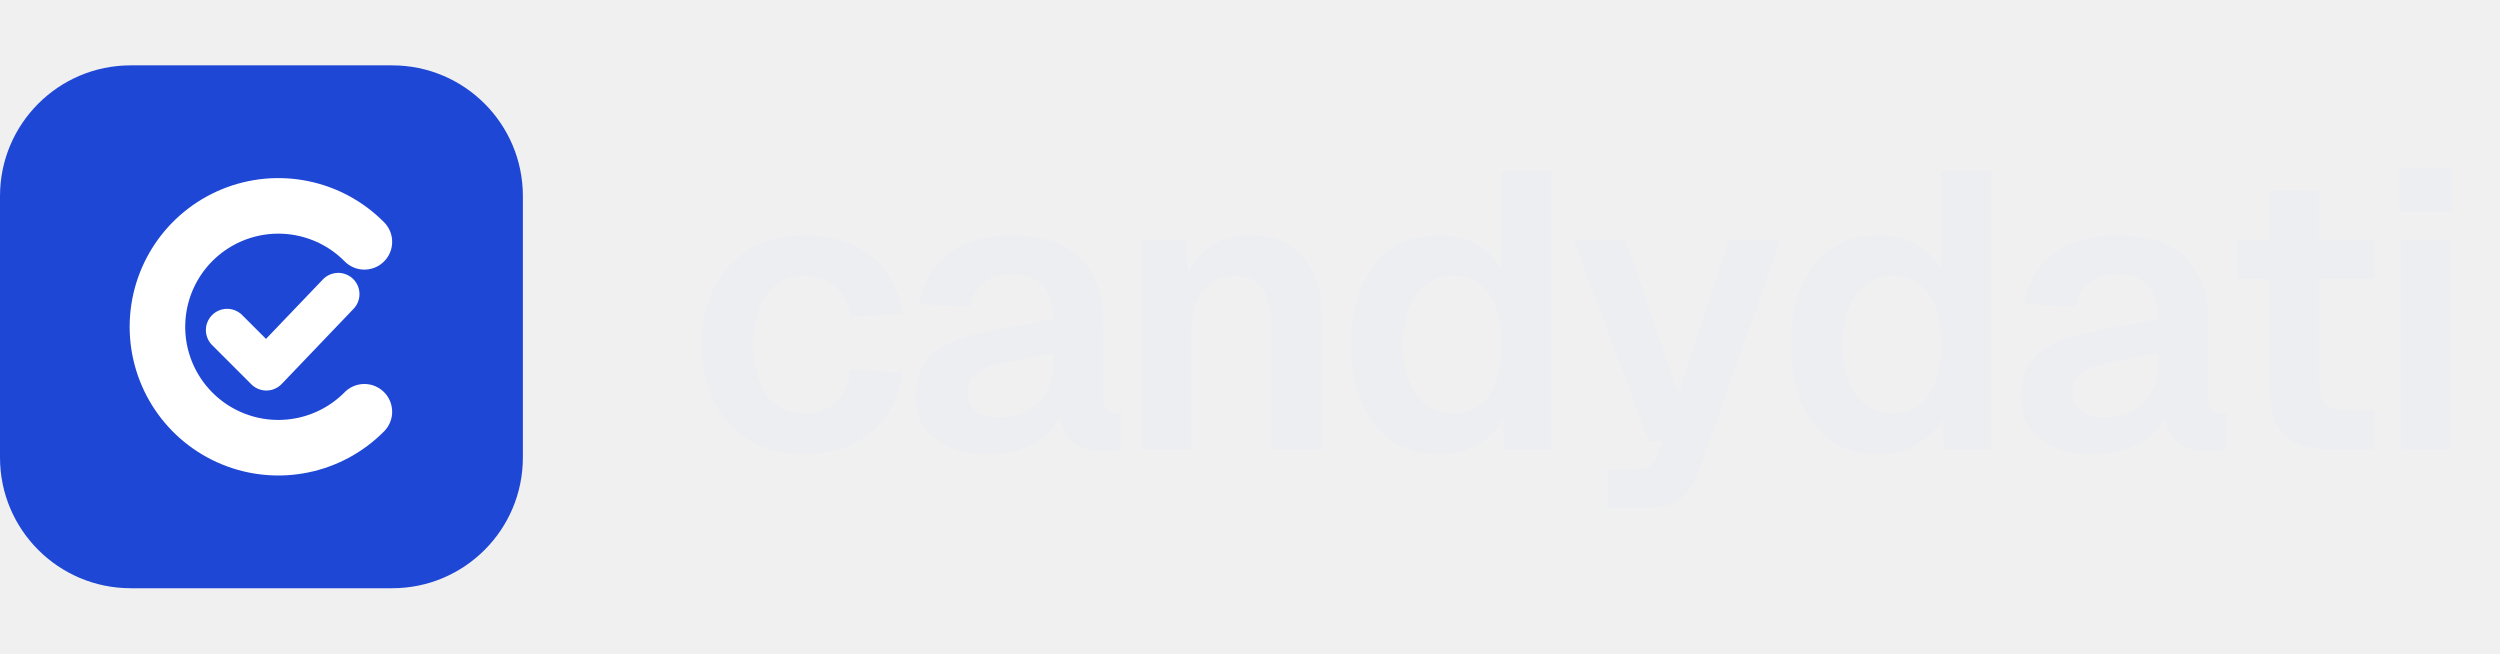
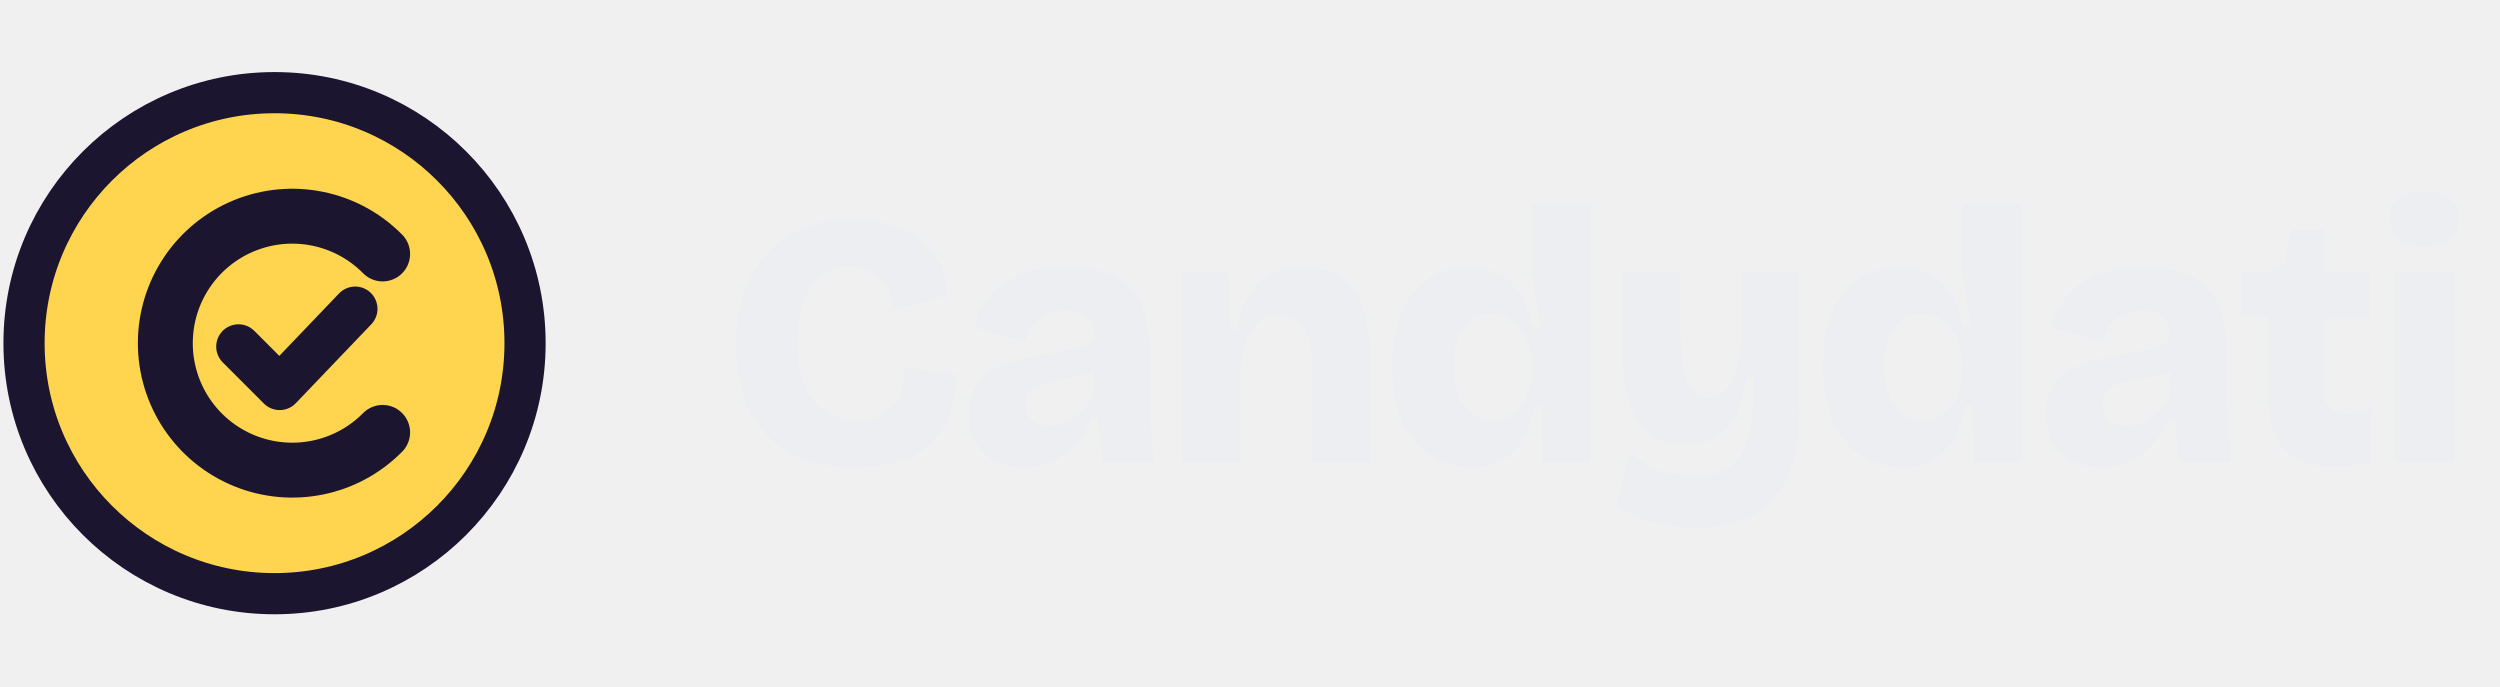
- <svg xmlns="http://www.w3.org/2000/svg" viewBox="0 0 153 40" width="153" height="40" role="img" aria-label="Candydati">
+ <svg xmlns="http://www.w3.org/2000/svg" viewBox="0 0 145.7 40" width="145.7" height="40" role="img" aria-label="Candydati">
  <g transform="translate(0 4)">
-     <rect width="32" height="32" rx="8" fill="#1F47D6" />
+     <circle cx="16" cy="16" r="14.6" fill="#FFD54F" stroke="#1B1530" stroke-width="2.4" />
    <g transform="translate(0.9 0)">
-       <path d="M21.4 10.8A7.4 7.4 0 1 0 21.4 21.2" fill="none" stroke="#fff" stroke-width="3.4" stroke-linecap="round" />
-       <path d="M13 16.2l2.4 2.4 4.4-4.6" fill="none" stroke="#fff" stroke-width="2.6" stroke-linecap="round" stroke-linejoin="round" />
+       <path d="M21.4 10.8A7.4 7.4 0 1 0 21.4 21.2" fill="none" stroke="#1B1530" stroke-width="3.2" stroke-linecap="round" />
+       <path d="M13 16.2l2.4 2.4 4.4-4.6" fill="none" stroke="#1B1530" stroke-width="2.6" stroke-linecap="round" stroke-linejoin="round" />
    </g>
  </g>
-   <path fill="#ECEEF2" d="M49.243 27.788Q47.333 27.788 45.919 26.962Q44.506 26.137 43.723 24.627Q42.941 23.118 42.941 21.092Q42.941 19.066 43.723 17.569Q44.506 16.071 45.919 15.234Q47.333 14.396 49.243 14.396Q50.87 14.396 52.15 14.97Q53.429 15.543 54.23 16.618Q55.032 17.694 55.229 19.225L52.051 19.388Q51.864 18.164 51.11 17.528Q50.357 16.892 49.243 16.892Q47.76 16.892 46.939 18.003Q46.118 19.114 46.118 21.092Q46.118 23.079 46.939 24.19Q47.76 25.302 49.243 25.302Q50.366 25.302 51.125 24.644Q51.883 23.986 52.051 22.633L55.229 22.777Q55.042 24.308 54.25 25.434Q53.458 26.559 52.178 27.174Q50.899 27.788 49.243 27.788ZM60.47 27.788Q58.474 27.788 57.247 26.866Q56.021 25.945 56.021 24.294Q56.021 22.623 57.053 21.692Q58.085 20.761 60.182 20.348L64.445 19.518Q64.445 18.15 63.818 17.463Q63.192 16.777 61.978 16.777Q60.859 16.777 60.221 17.288Q59.582 17.799 59.362 18.769L56.237 18.61Q56.606 16.59 58.097 15.493Q59.587 14.396 61.978 14.396Q64.714 14.396 66.115 15.771Q67.517 17.146 67.517 19.714V24.385Q67.517 24.894 67.692 25.078Q67.867 25.263 68.227 25.263H68.635V27.5Q68.491 27.543 68.17 27.574Q67.848 27.606 67.522 27.606Q66.725 27.606 66.103 27.344Q65.482 27.082 65.136 26.456Q64.79 25.83 64.79 24.726L65.069 24.908Q64.862 25.753 64.234 26.408Q63.605 27.063 62.64 27.426Q61.675 27.788 60.47 27.788ZM61.104 25.551Q62.126 25.551 62.873 25.15Q63.619 24.75 64.032 24.022Q64.445 23.295 64.445 22.326V21.606L61.123 22.278Q60.106 22.479 59.652 22.904Q59.198 23.329 59.198 24.006Q59.198 24.74 59.695 25.146Q60.192 25.551 61.104 25.551ZM69.85 27.5V14.684H72.629L72.749 18.279L72.374 18.13Q72.576 16.791 73.171 15.973Q73.766 15.154 74.638 14.775Q75.509 14.396 76.541 14.396Q77.957 14.396 78.924 15.015Q79.891 15.634 80.393 16.726Q80.894 17.818 80.894 19.258V27.5H77.822V20.247Q77.822 19.167 77.614 18.421Q77.405 17.674 76.915 17.283Q76.426 16.892 75.6 16.892Q74.366 16.892 73.644 17.754Q72.922 18.615 72.922 20.247V27.5ZM87.994 27.788Q86.357 27.788 85.164 26.967Q83.971 26.146 83.328 24.644Q82.685 23.142 82.685 21.092Q82.685 19.042 83.333 17.54Q83.981 16.038 85.178 15.217Q86.376 14.396 87.994 14.396Q89.333 14.396 90.35 14.95Q91.368 15.505 91.886 16.498V10.46H94.958V27.5H92.05L91.978 25.599Q91.45 26.631 90.394 27.21Q89.338 27.788 87.994 27.788ZM88.92 25.302Q89.875 25.302 90.535 24.812Q91.195 24.322 91.541 23.379Q91.886 22.436 91.886 21.092Q91.886 19.719 91.541 18.783Q91.195 17.847 90.535 17.365Q89.875 16.882 88.92 16.882Q87.518 16.882 86.69 18.008Q85.862 19.134 85.862 21.092Q85.862 23.017 86.695 24.159Q87.528 25.302 88.92 25.302ZM98.395 31.1V28.719H100.022Q100.656 28.719 100.961 28.53Q101.266 28.34 101.434 27.884L101.774 26.991H100.886L96.317 14.684H99.504L102.73 24.121L105.787 14.684H108.974L103.958 28.849Q103.541 30.044 102.758 30.572Q101.976 31.1 100.579 31.1ZM114.898 27.788Q113.261 27.788 112.068 26.967Q110.875 26.146 110.232 24.644Q109.589 23.142 109.589 21.092Q109.589 19.042 110.237 17.54Q110.885 16.038 112.082 15.217Q113.28 14.396 114.898 14.396Q116.237 14.396 117.254 14.95Q118.272 15.505 118.79 16.498V10.46H121.862V27.5H118.954L118.882 25.599Q118.354 26.631 117.298 27.21Q116.242 27.788 114.898 27.788ZM115.824 25.302Q116.779 25.302 117.439 24.812Q118.099 24.322 118.445 23.379Q118.79 22.436 118.79 21.092Q118.79 19.719 118.445 18.783Q118.099 17.847 117.439 17.365Q116.779 16.882 115.824 16.882Q114.422 16.882 113.594 18.008Q112.766 19.134 112.766 21.092Q112.766 23.017 113.599 24.159Q114.432 25.302 115.824 25.302ZM128.102 27.788Q126.106 27.788 124.879 26.866Q123.653 25.945 123.653 24.294Q123.653 22.623 124.685 21.692Q125.717 20.761 127.814 20.348L132.077 19.518Q132.077 18.15 131.45 17.463Q130.824 16.777 129.61 16.777Q128.491 16.777 127.853 17.288Q127.214 17.799 126.994 18.769L123.869 18.61Q124.238 16.59 125.729 15.493Q127.219 14.396 129.61 14.396Q132.346 14.396 133.747 15.771Q135.149 17.146 135.149 19.714V24.385Q135.149 24.894 135.324 25.078Q135.499 25.263 135.859 25.263H136.267V27.5Q136.123 27.543 135.802 27.574Q135.48 27.606 135.154 27.606Q134.357 27.606 133.735 27.344Q133.114 27.082 132.768 26.456Q132.422 25.83 132.422 24.726L132.701 24.908Q132.494 25.753 131.866 26.408Q131.237 27.063 130.272 27.426Q129.307 27.788 128.102 27.788ZM128.736 25.551Q129.758 25.551 130.505 25.15Q131.251 24.75 131.664 24.022Q132.077 23.295 132.077 22.326V21.606L128.755 22.278Q127.738 22.479 127.284 22.904Q126.83 23.329 126.83 24.006Q126.83 24.74 127.327 25.146Q127.824 25.551 128.736 25.551ZM142.598 27.5Q140.688 27.5 139.788 26.617Q138.888 25.734 138.888 23.833V11.679H141.96V23.535Q141.96 24.438 142.349 24.778Q142.738 25.119 143.539 25.119H145.344V27.5ZM136.882 17.065V14.684H145.344V17.065ZM146.89 27.5V14.684H149.962V27.5ZM146.832 12.97V10.254H150.019V12.97Z" />
+   <path fill="#ECEEF2" d="M49.892 27.224Q48.241 27.224 46.943 26.77Q45.646 26.315 44.745 25.41Q43.844 24.505 43.373 23.186Q42.902 21.866 42.902 20.136Q42.902 18.363 43.383 17.003Q43.865 15.642 44.765 14.692Q45.665 13.741 46.904 13.259Q48.143 12.776 49.679 12.776Q50.891 12.776 51.899 13.085Q52.907 13.393 53.634 13.979Q54.361 14.565 54.763 15.391Q55.165 16.216 55.17 17.247L52.041 18.057Q52.046 17.21 51.689 16.653Q51.333 16.095 50.769 15.804Q50.206 15.513 49.556 15.513Q49.013 15.513 48.458 15.739Q47.904 15.965 47.452 16.483Q47 17.001 46.727 17.837Q46.454 18.674 46.454 19.914Q46.454 21.525 46.911 22.534Q47.369 23.543 48.175 24.025Q48.98 24.506 49.974 24.506Q51.053 24.506 51.647 24.037Q52.241 23.568 52.49 22.847Q52.74 22.126 52.75 21.367L55.719 21.827Q55.712 22.963 55.402 23.949Q55.093 24.934 54.41 25.671Q53.728 26.408 52.611 26.816Q51.495 27.224 49.892 27.224Z M59.636 27.224Q58.721 27.224 58.003 26.864Q57.284 26.505 56.876 25.806Q56.468 25.107 56.468 24.087Q56.468 23.133 56.839 22.512Q57.21 21.89 57.91 21.52Q58.61 21.151 59.586 20.913Q60.563 20.676 61.771 20.492Q62.432 20.376 62.856 20.278Q63.28 20.18 63.489 19.975Q63.698 19.769 63.698 19.381Q63.698 18.847 63.312 18.476Q62.926 18.105 62.097 18.105Q61.523 18.105 61.042 18.31Q60.561 18.516 60.23 18.918Q59.898 19.32 59.75 19.912L56.764 19.083Q57.022 18.154 57.51 17.489Q57.998 16.824 58.698 16.386Q59.399 15.949 60.285 15.749Q61.17 15.548 62.186 15.548Q63.863 15.548 64.925 16.092Q65.987 16.637 66.501 17.765Q67.016 18.893 67.016 20.646V22.376Q67.016 23.125 67.044 23.885Q67.072 24.645 67.119 25.403Q67.166 26.162 67.241 26.93H64.263Q64.188 26.418 64.113 25.735Q64.038 25.051 64.001 24.322H63.612Q63.34 25.135 62.786 25.801Q62.232 26.467 61.436 26.845Q60.639 27.224 59.636 27.224ZM61.156 24.821Q61.532 24.821 61.922 24.685Q62.313 24.548 62.671 24.299Q63.029 24.049 63.317 23.68Q63.604 23.311 63.754 22.849L63.716 21.294L64.171 21.382Q63.797 21.636 63.324 21.785Q62.851 21.934 62.358 22.019Q61.866 22.104 61.391 22.199Q60.917 22.293 60.543 22.442Q60.17 22.59 59.955 22.843Q59.739 23.096 59.739 23.539Q59.739 24.123 60.137 24.472Q60.535 24.821 61.156 24.821Z M68.882 26.93V20.295V15.842H71.609L71.647 19.213H72.059Q72.316 17.988 72.811 17.171Q73.306 16.354 74.083 15.951Q74.86 15.548 75.926 15.548Q77.863 15.548 78.87 16.895Q79.877 18.242 79.877 21.178V26.93H76.475V21.562Q76.475 19.885 75.998 19.121Q75.52 18.357 74.576 18.357Q73.796 18.357 73.285 18.835Q72.774 19.314 72.52 20.132Q72.266 20.95 72.266 21.99V26.93Z M85.753 27.224Q84.387 27.224 83.347 26.526Q82.307 25.828 81.723 24.515Q81.138 23.201 81.138 21.354Q81.138 19.649 81.642 18.35Q82.146 17.052 83.136 16.319Q84.125 15.586 85.589 15.586Q86.63 15.586 87.357 15.966Q88.084 16.346 88.567 17.113Q89.05 17.88 89.333 19.041H89.822Q89.679 18.346 89.555 17.7Q89.432 17.054 89.36 16.487Q89.289 15.921 89.289 15.485V11.855H92.691V21.636V26.93H89.899L89.861 23.638H89.433Q89.202 24.894 88.711 25.686Q88.22 26.478 87.479 26.851Q86.738 27.224 85.753 27.224ZM86.969 24.496Q87.593 24.496 88.036 24.224Q88.48 23.952 88.755 23.517Q89.03 23.083 89.162 22.572Q89.294 22.062 89.294 21.585V21.175Q89.294 20.752 89.186 20.342Q89.079 19.933 88.878 19.559Q88.678 19.184 88.386 18.898Q88.094 18.612 87.715 18.45Q87.335 18.289 86.891 18.289Q86.203 18.289 85.715 18.674Q85.227 19.059 84.961 19.753Q84.695 20.447 84.695 21.378Q84.695 22.31 84.972 23.012Q85.25 23.715 85.766 24.105Q86.282 24.496 86.969 24.496Z M98.923 30.75Q98.105 30.75 97.227 30.607Q96.35 30.465 95.565 30.178Q94.781 29.89 94.205 29.44L95.02 26.41Q95.757 27.106 96.795 27.437Q97.832 27.769 98.774 27.769Q99.878 27.769 100.6 27.34Q101.322 26.912 101.707 26.031Q102.092 25.15 102.149 23.828L102.242 22.009H101.772Q101.599 23.366 101.131 24.235Q100.663 25.104 99.937 25.517Q99.212 25.93 98.227 25.93Q97.011 25.93 96.195 25.321Q95.38 24.712 94.971 23.484Q94.563 22.257 94.563 20.43V15.842H97.963V19.585Q97.963 21.502 98.35 22.33Q98.738 23.158 99.575 23.158Q100.014 23.158 100.368 22.91Q100.721 22.661 100.969 22.2Q101.216 21.739 101.349 21.076Q101.483 20.412 101.483 19.584V15.842H104.864V23.954Q104.864 25.276 104.623 26.357Q104.383 27.439 103.911 28.257Q103.44 29.075 102.727 29.635Q102.014 30.195 101.068 30.472Q100.122 30.75 98.923 30.75Z M110.848 27.224Q109.482 27.224 108.442 26.526Q107.402 25.828 106.818 24.515Q106.233 23.201 106.233 21.354Q106.233 19.649 106.737 18.35Q107.241 17.052 108.231 16.319Q109.22 15.586 110.684 15.586Q111.725 15.586 112.452 15.966Q113.179 16.346 113.662 17.113Q114.145 17.88 114.428 19.041H114.917Q114.774 18.346 114.65 17.7Q114.527 17.054 114.455 16.487Q114.384 15.921 114.384 15.485V11.855H117.786V21.636V26.93H114.994L114.956 23.638H114.528Q114.297 24.894 113.806 25.686Q113.315 26.478 112.574 26.851Q111.833 27.224 110.848 27.224ZM112.064 24.496Q112.688 24.496 113.131 24.224Q113.575 23.952 113.85 23.517Q114.125 23.083 114.257 22.572Q114.389 22.062 114.389 21.585V21.175Q114.389 20.752 114.281 20.342Q114.174 19.933 113.973 19.559Q113.773 19.184 113.481 18.898Q113.189 18.612 112.81 18.45Q112.43 18.289 111.986 18.289Q111.298 18.289 110.81 18.674Q110.322 19.059 110.056 19.753Q109.79 20.447 109.79 21.378Q109.79 22.31 110.067 23.012Q110.345 23.715 110.861 24.105Q111.377 24.496 112.064 24.496Z M122.405 27.224Q121.49 27.224 120.772 26.864Q120.053 26.505 119.645 25.806Q119.237 25.107 119.237 24.087Q119.237 23.133 119.608 22.512Q119.979 21.89 120.679 21.52Q121.379 21.151 122.355 20.913Q123.332 20.676 124.54 20.492Q125.201 20.376 125.625 20.278Q126.049 20.18 126.258 19.975Q126.467 19.769 126.467 19.381Q126.467 18.847 126.081 18.476Q125.695 18.105 124.866 18.105Q124.292 18.105 123.811 18.31Q123.33 18.516 122.999 18.918Q122.667 19.32 122.519 19.912L119.533 19.083Q119.791 18.154 120.279 17.489Q120.767 16.824 121.467 16.386Q122.168 15.949 123.054 15.749Q123.939 15.548 124.955 15.548Q126.632 15.548 127.694 16.092Q128.756 16.637 129.27 17.765Q129.785 18.893 129.785 20.646V22.376Q129.785 23.125 129.813 23.885Q129.841 24.645 129.888 25.403Q129.935 26.162 130.01 26.93H127.032Q126.957 26.418 126.882 25.735Q126.807 25.051 126.77 24.322H126.381Q126.109 25.135 125.555 25.801Q125.001 26.467 124.204 26.845Q123.408 27.224 122.405 27.224ZM123.925 24.821Q124.301 24.821 124.691 24.685Q125.082 24.548 125.44 24.299Q125.798 24.049 126.086 23.68Q126.373 23.311 126.523 22.849L126.485 21.294L126.94 21.382Q126.566 21.636 126.093 21.785Q125.62 21.934 125.127 22.019Q124.635 22.104 124.16 22.199Q123.686 22.293 123.312 22.442Q122.939 22.59 122.724 22.843Q122.508 23.096 122.508 23.539Q122.508 24.123 122.906 24.472Q123.304 24.821 123.925 24.821Z M135.989 27.201Q134.017 27.201 133.099 26.166Q132.181 25.131 132.181 22.862V18.488H130.625L130.682 15.896H131.72Q132.459 15.878 132.818 15.643Q133.176 15.409 133.265 14.806L133.527 13.376H135.428V15.842H138.101V18.591H135.428V22.697Q135.428 23.42 135.779 23.756Q136.13 24.092 136.847 24.092Q137.235 24.092 137.588 24.008Q137.94 23.924 138.176 23.777V26.888Q137.506 27.096 136.955 27.148Q136.404 27.201 135.989 27.201Z M139.589 26.93V15.842H142.973V26.93ZM141.288 14.35Q140.322 14.35 139.808 13.944Q139.293 13.538 139.293 12.767Q139.293 11.975 139.808 11.565Q140.322 11.156 141.288 11.156Q142.275 11.156 142.79 11.567Q143.304 11.977 143.304 12.764Q143.304 13.529 142.79 13.94Q142.275 14.35 141.288 14.35Z" />
</svg>
